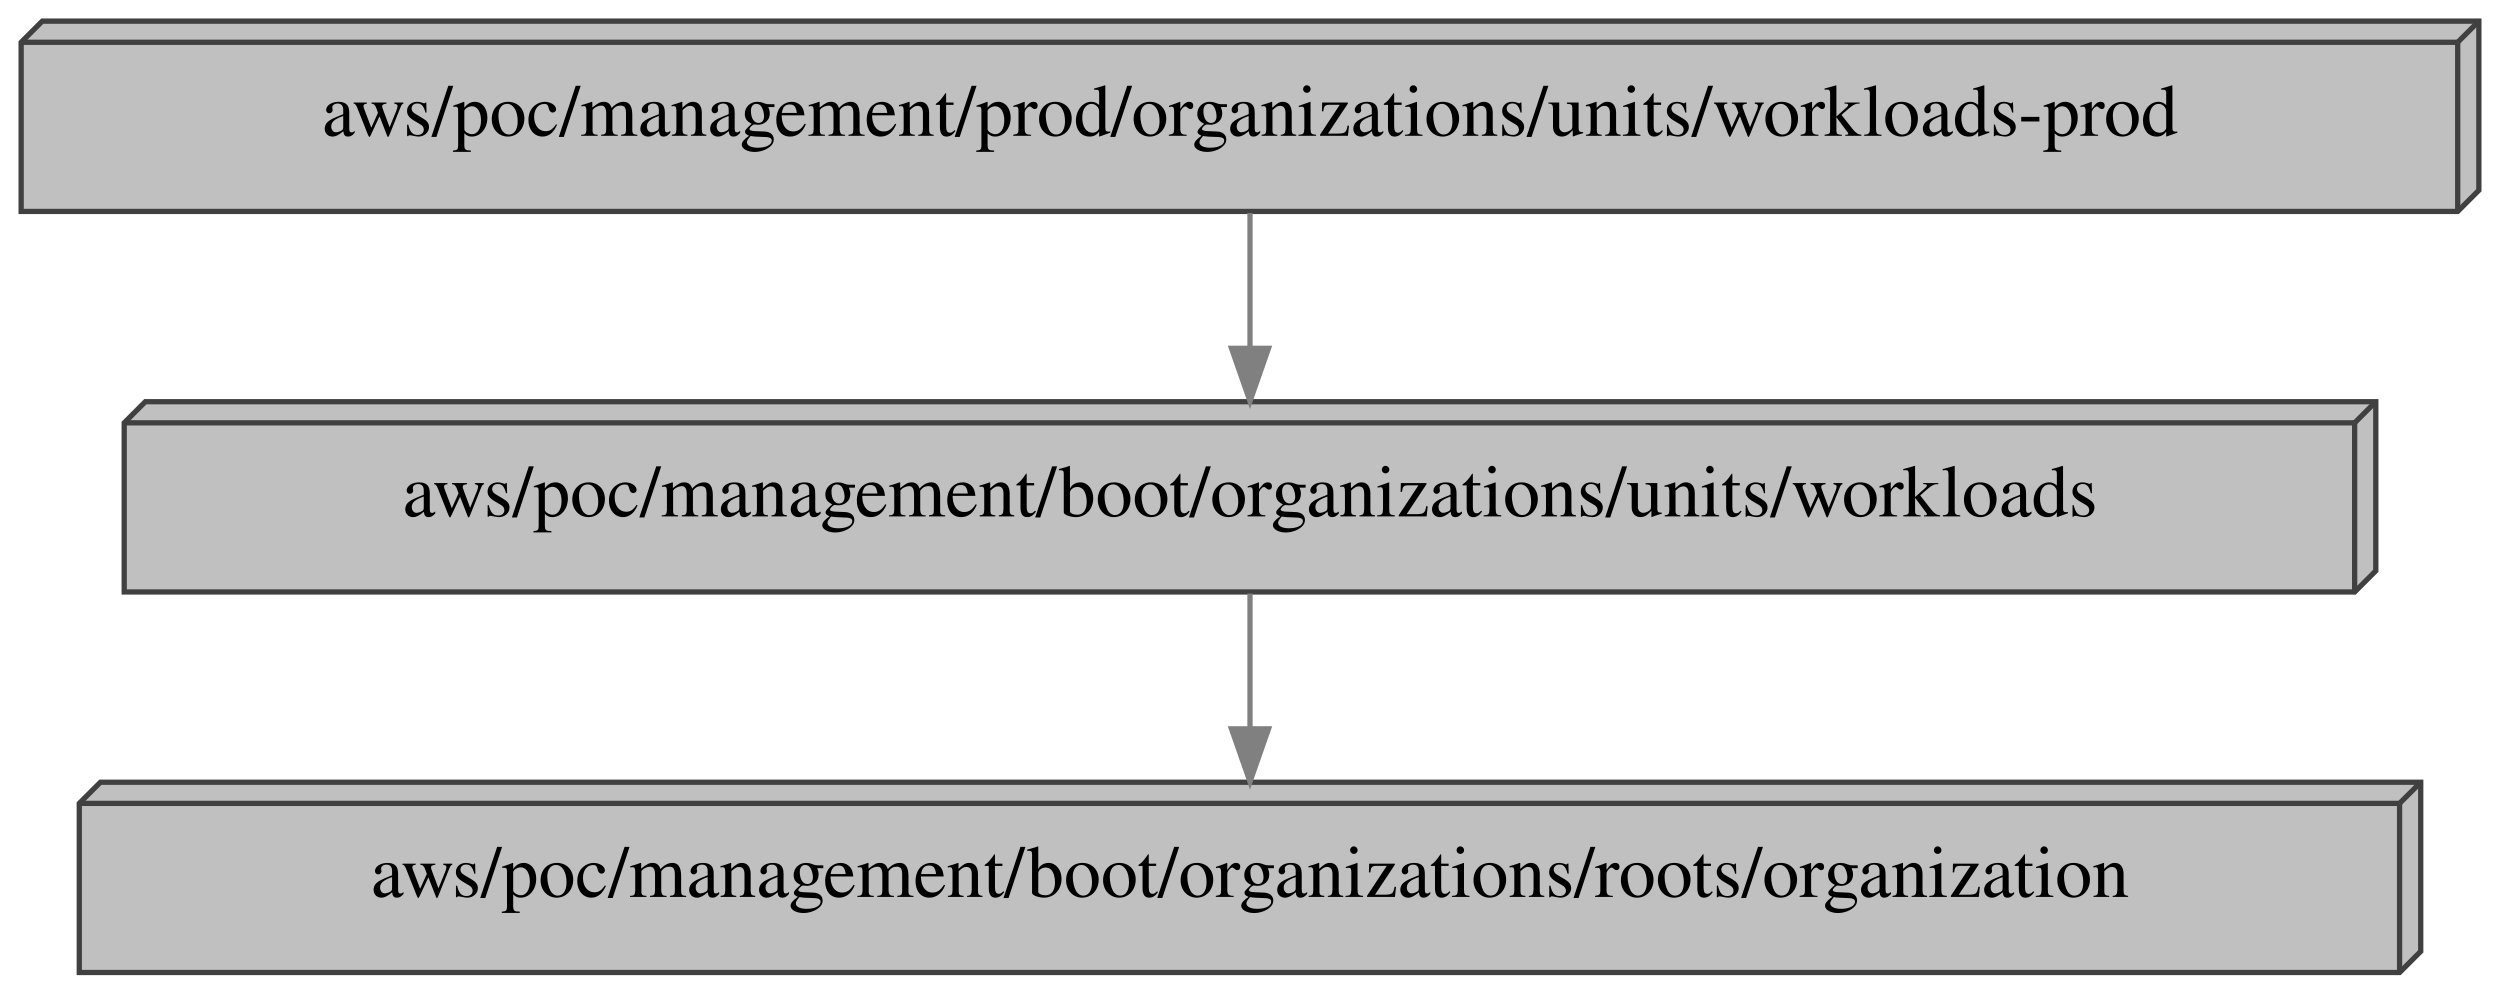
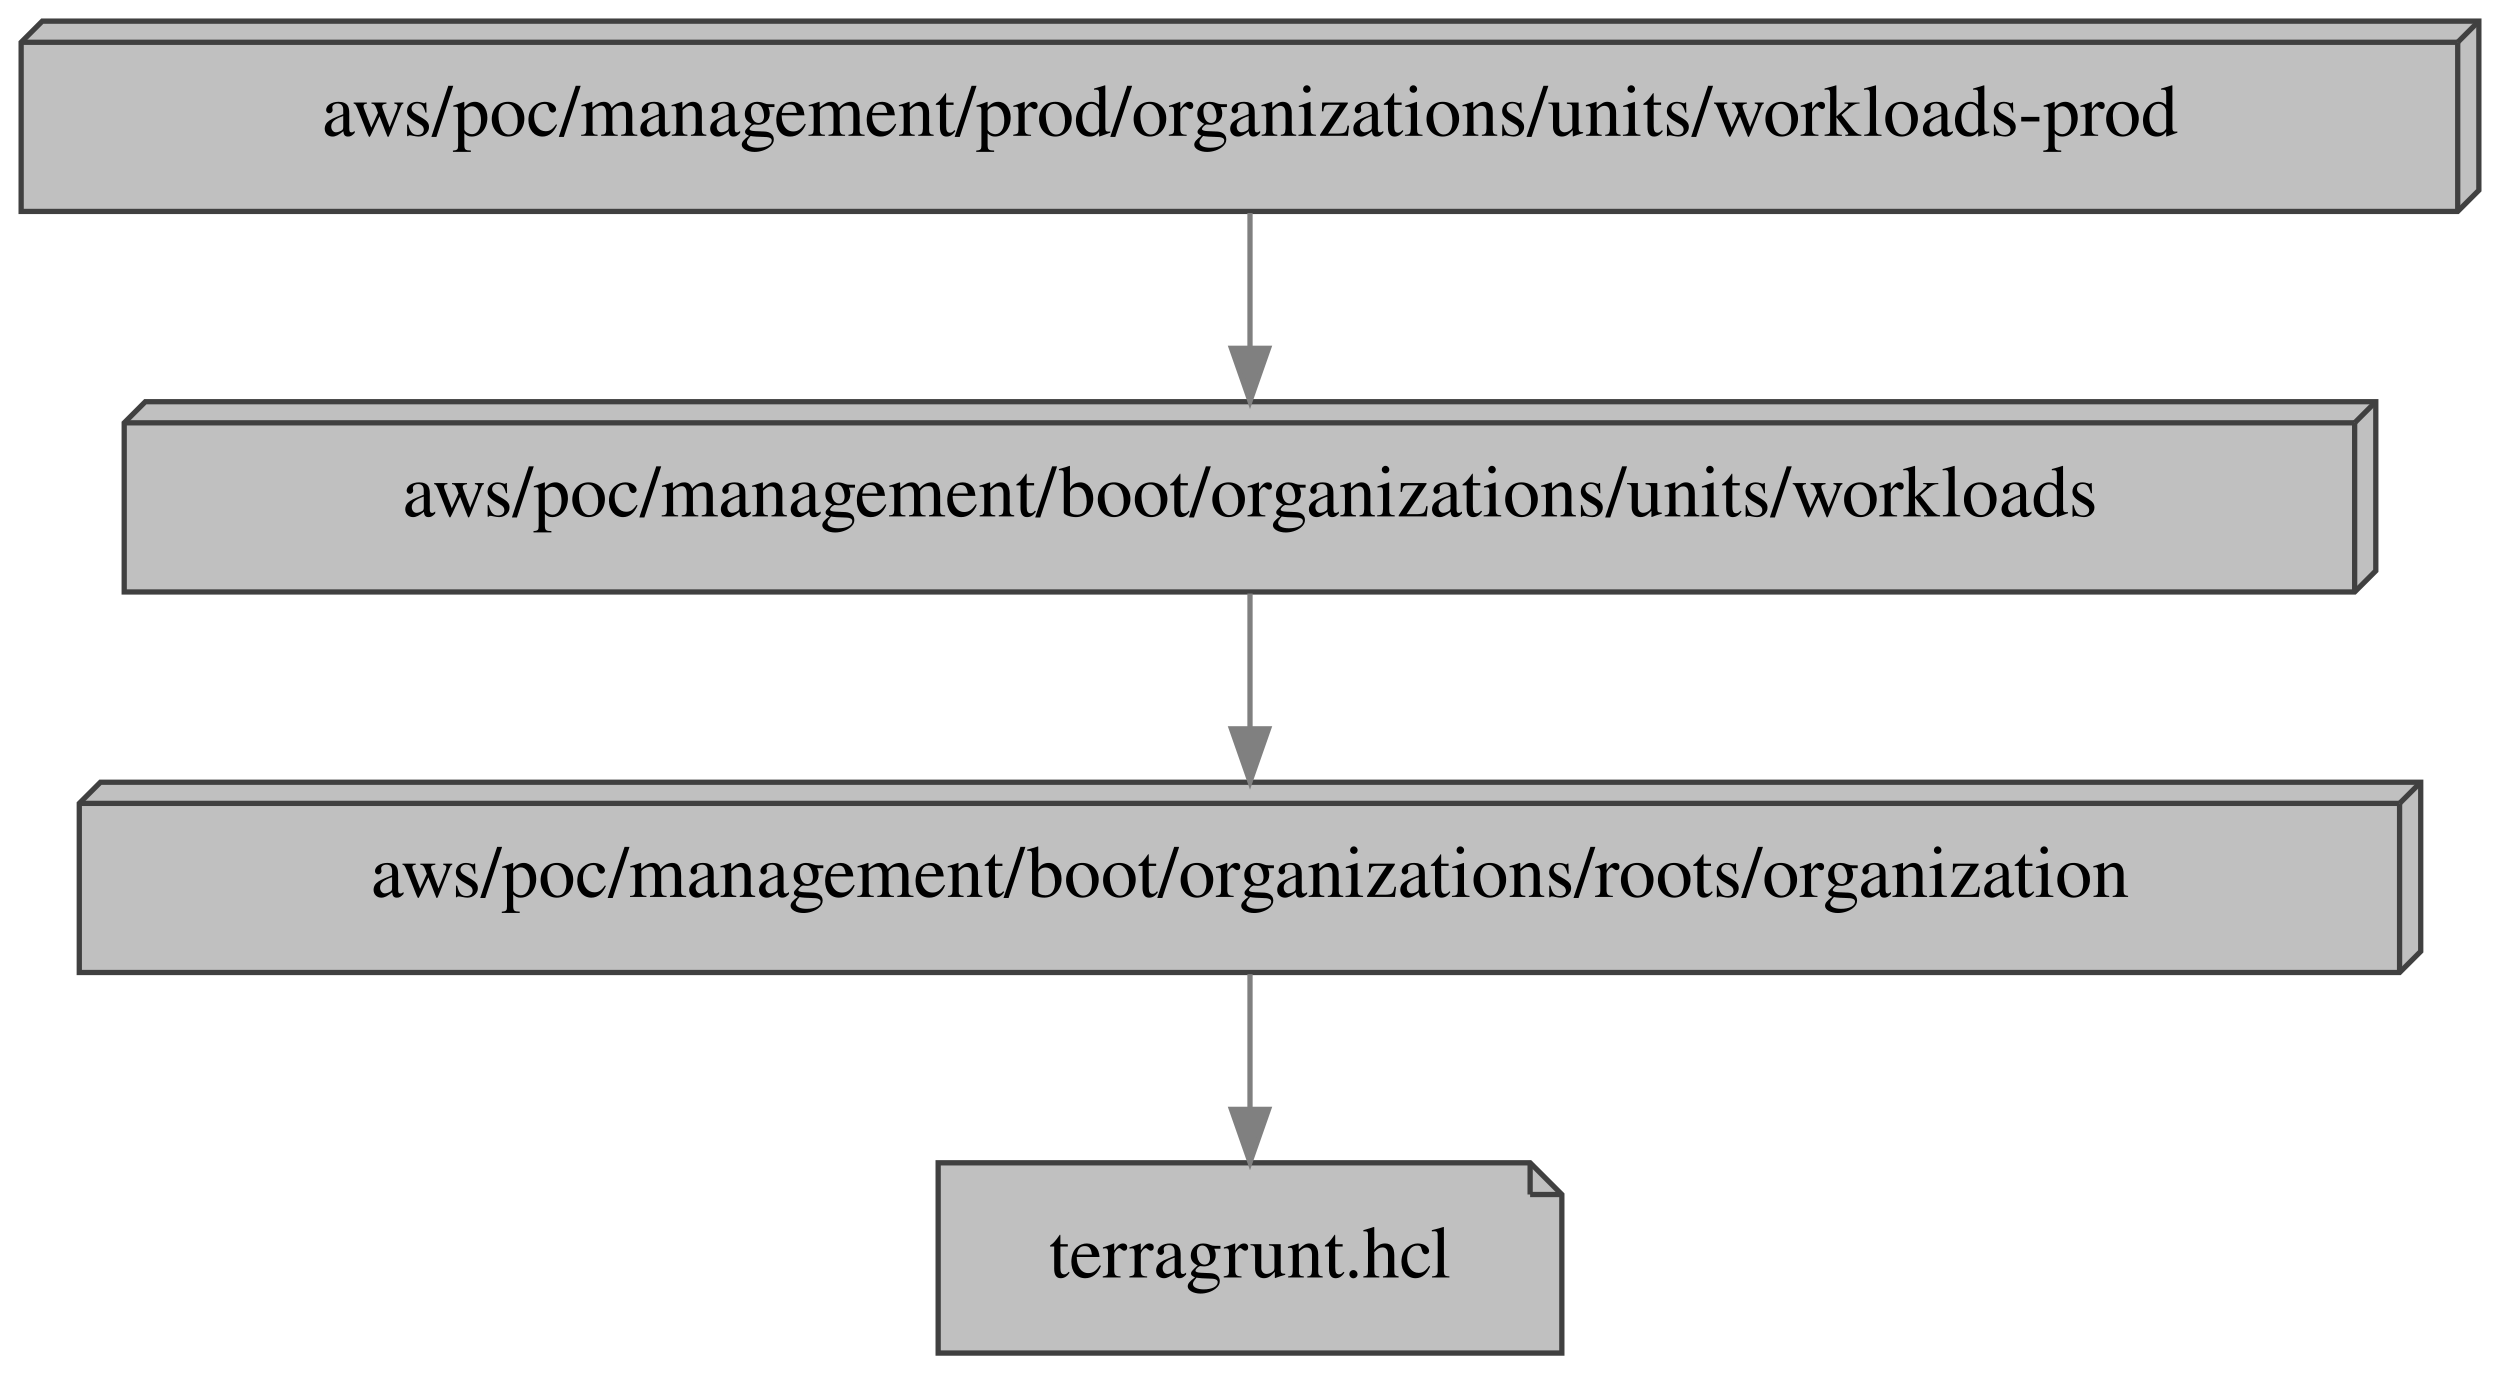
- <svg xmlns="http://www.w3.org/2000/svg" width="473pt" height="188pt" viewBox="0.00 0.00 473.00 188.00">
-   <g id="graph0" class="graph" transform="scale(1 1) rotate(0) translate(4 184)">
-     <polygon fill="transparent" stroke="transparent" points="-4,4 -4,-184 469,-184 469,4 -4,4" />
+ <svg xmlns="http://www.w3.org/2000/svg" width="473pt" height="260pt" viewBox="0.00 0.00 473.00 260.00">
+   <g id="graph0" class="graph" transform="scale(1 1) rotate(0) translate(4 256)">
+     <polygon fill="transparent" stroke="transparent" points="-4,4 -4,-256 469,-256 469,4 -4,4" />
    <g id="node1" class="node">
-       <polygon fill="#c0c0c0" stroke="#404040" points="454,-36 15,-36 11,-32 11,0 450,0 454,-4 454,-36" />
-       <polyline fill="none" stroke="#404040" points="450,-32 11,-32 " />
-       <polyline fill="none" stroke="#404040" points="450,-32 450,0 " />
-       <polyline fill="none" stroke="#404040" points="450,-32 454,-36 " />
-       <text text-anchor="middle" x="232.5" y="-14.3" font-family="Times,serif" font-size="14.00">aws/poc/management/boot/organizations/roots/organization</text>
+       <polygon fill="#c0c0c0" stroke="#404040" points="285.5,-36 173.5,-36 173.5,0 291.5,0 291.5,-30 285.5,-36" />
+       <polyline fill="none" stroke="#404040" points="285.5,-36 285.5,-30 " />
+       <polyline fill="none" stroke="#404040" points="291.5,-30 285.5,-30 " />
+       <text text-anchor="middle" x="232.5" y="-14.3" font-family="Times,serif" font-size="14.00">terragrunt.hcl</text>
    </g>
    <g id="node2" class="node">
-       <polygon fill="#c0c0c0" stroke="#404040" points="445.5,-108 23.5,-108 19.5,-104 19.5,-72 441.5,-72 445.5,-76 445.5,-108" />
-       <polyline fill="none" stroke="#404040" points="441.5,-104 19.5,-104 " />
-       <polyline fill="none" stroke="#404040" points="441.5,-104 441.5,-72 " />
-       <polyline fill="none" stroke="#404040" points="441.5,-104 445.5,-108 " />
-       <text text-anchor="middle" x="232.5" y="-86.3" font-family="Times,serif" font-size="14.00">aws/poc/management/boot/organizations/units/workloads</text>
+       <polygon fill="#c0c0c0" stroke="#404040" points="454,-108 15,-108 11,-104 11,-72 450,-72 454,-76 454,-108" />
+       <polyline fill="none" stroke="#404040" points="450,-104 11,-104 " />
+       <polyline fill="none" stroke="#404040" points="450,-104 450,-72 " />
+       <polyline fill="none" stroke="#404040" points="450,-104 454,-108 " />
+       <text text-anchor="middle" x="232.5" y="-86.3" font-family="Times,serif" font-size="14.00">aws/poc/management/boot/organizations/roots/organization</text>
    </g>
    <g id="edge1" class="edge">
      <path fill="none" stroke="#808080" d="M232.5,-71.7C232.5,-63.98 232.5,-54.71 232.5,-46.11" />
      <polygon fill="#808080" stroke="#808080" points="236,-46.1 232.5,-36.1 229,-46.1 236,-46.1" />
    </g>
    <g id="node3" class="node">
-       <polygon fill="#c0c0c0" stroke="#404040" points="465,-180 4,-180 0,-176 0,-144 461,-144 465,-148 465,-180" />
-       <polyline fill="none" stroke="#404040" points="461,-176 0,-176 " />
-       <polyline fill="none" stroke="#404040" points="461,-176 461,-144 " />
-       <polyline fill="none" stroke="#404040" points="461,-176 465,-180 " />
-       <text text-anchor="middle" x="232.5" y="-158.3" font-family="Times,serif" font-size="14.00">aws/poc/management/prod/organizations/units/workloads-prod</text>
+       <polygon fill="#c0c0c0" stroke="#404040" points="445.5,-180 23.5,-180 19.5,-176 19.5,-144 441.5,-144 445.5,-148 445.5,-180" />
+       <polyline fill="none" stroke="#404040" points="441.5,-176 19.5,-176 " />
+       <polyline fill="none" stroke="#404040" points="441.5,-176 441.5,-144 " />
+       <polyline fill="none" stroke="#404040" points="441.5,-176 445.5,-180 " />
+       <text text-anchor="middle" x="232.5" y="-158.3" font-family="Times,serif" font-size="14.00">aws/poc/management/boot/organizations/units/workloads</text>
    </g>
    <g id="edge2" class="edge">
      <path fill="none" stroke="#808080" d="M232.5,-143.7C232.5,-135.98 232.5,-126.71 232.5,-118.11" />
      <polygon fill="#808080" stroke="#808080" points="236,-118.1 232.5,-108.1 229,-118.1 236,-118.1" />
    </g>
+     <g id="node4" class="node">
+       <polygon fill="#c0c0c0" stroke="#404040" points="465,-252 4,-252 0,-248 0,-216 461,-216 465,-220 465,-252" />
+       <polyline fill="none" stroke="#404040" points="461,-248 0,-248 " />
+       <polyline fill="none" stroke="#404040" points="461,-248 461,-216 " />
+       <polyline fill="none" stroke="#404040" points="461,-248 465,-252 " />
+       <text text-anchor="middle" x="232.5" y="-230.3" font-family="Times,serif" font-size="14.00">aws/poc/management/prod/organizations/units/workloads-prod</text>
+     </g>
+     <g id="edge3" class="edge">
+       <path fill="none" stroke="#808080" d="M232.5,-215.7C232.5,-207.98 232.5,-198.71 232.5,-190.11" />
+       <polygon fill="#808080" stroke="#808080" points="236,-190.1 232.5,-180.1 229,-190.1 236,-190.1" />
+     </g>
  </g>
</svg>
